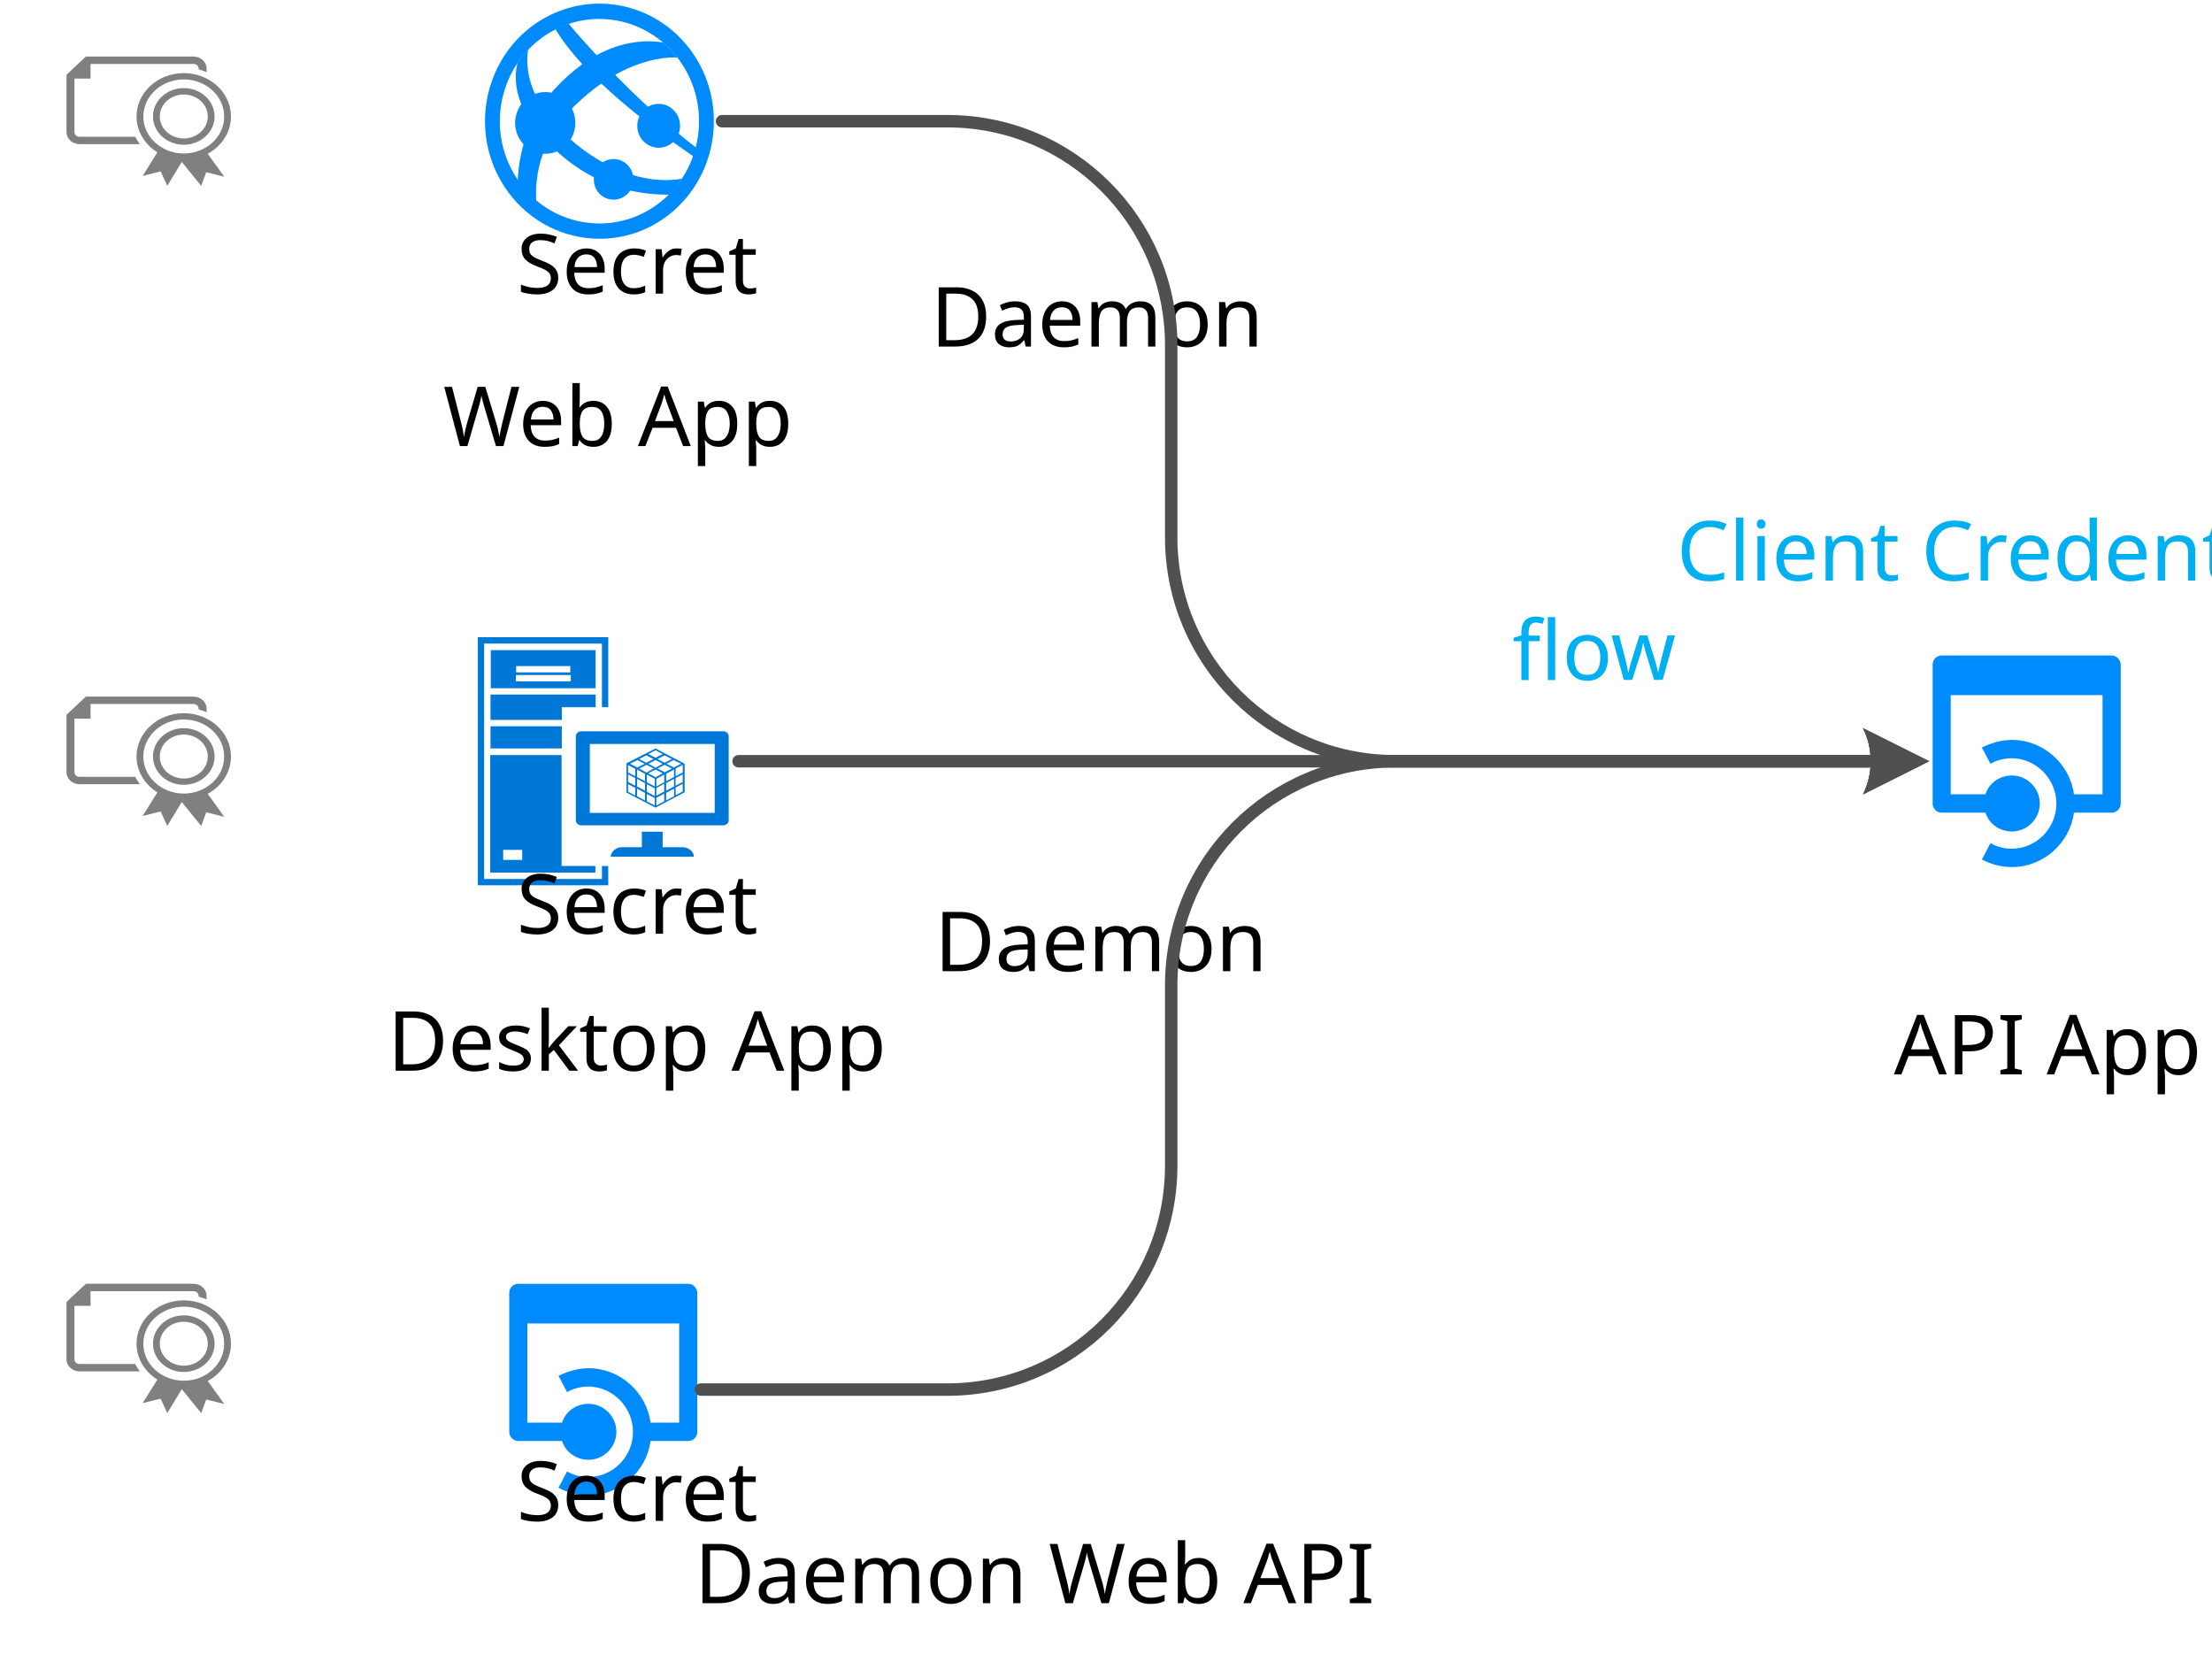
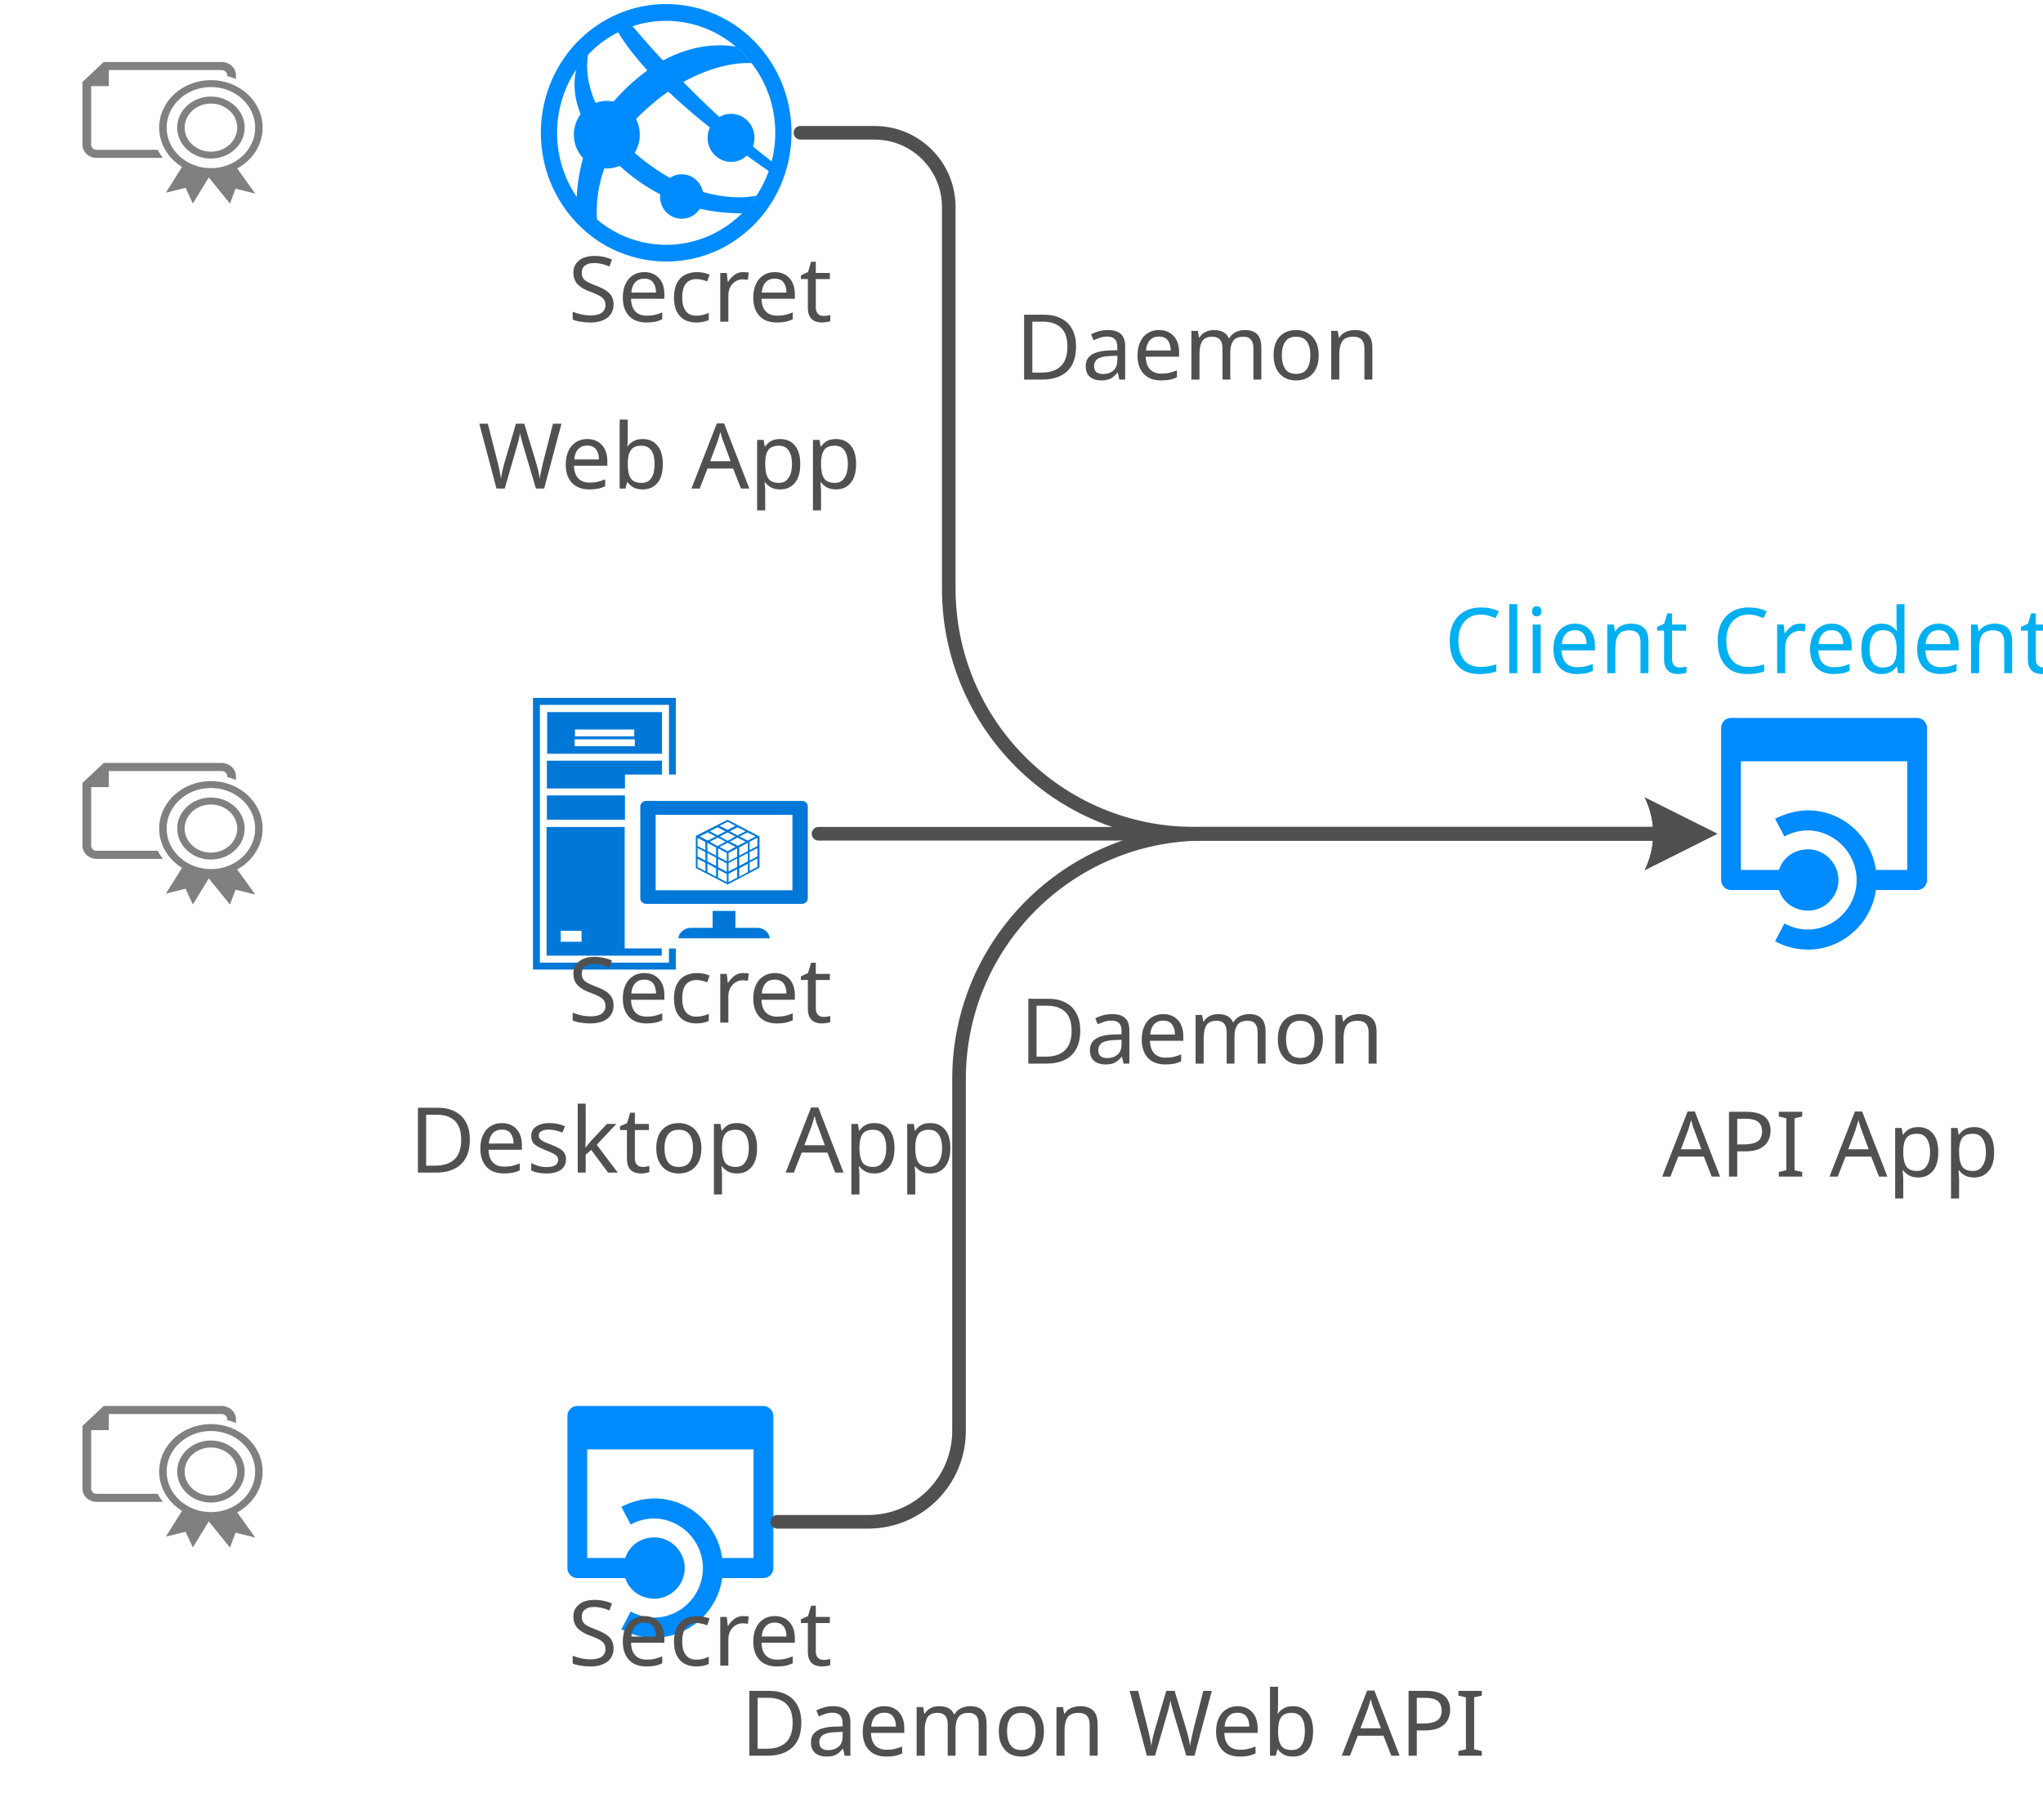
- <svg xmlns="http://www.w3.org/2000/svg" xmlns:ns1="http://schemas.microsoft.com/visio/2003/SVGExtensions/" xmlns:xlink="http://www.w3.org/1999/xlink" width="3.705in" height="2.782in" viewBox="0 0 266.755 200.301" xml:space="preserve" color-interpolation-filters="sRGB" class="st10">
+ <svg xmlns="http://www.w3.org/2000/svg" xmlns:ns1="http://schemas.microsoft.com/visio/2003/SVGExtensions/" xmlns:xlink="http://www.w3.org/1999/xlink" width="3.124in" height="2.782in" viewBox="0 0 224.944 200.301" xml:space="preserve" color-interpolation-filters="sRGB" class="st10">
  <ns1:documentProperties ns1:langID="1036" ns1:metric="true" ns1:viewMarkup="false">
    <ns1:userDefs>
      <ns1:ud ns1:nameU="msvConvertTheme" />
    </ns1:userDefs>
  </ns1:documentProperties>
  <style type="text/css">
	
		.st1 {fill:#008bfd;stroke:none;stroke-linecap:round;stroke-linejoin:round;stroke-width:0.75}
- 		.st2 {fill:#000000;font-family:Calibri;font-size:0.833em}
+ 		.st2 {fill:#505050;font-family:Segoe UI;font-size:0.833em}
		.st3 {font-size:1em}
		.st4 {fill:#0078d7;stroke:none;stroke-linecap:butt;stroke-width:0.637}
		.st5 {fill:#808080;stroke:none;stroke-linecap:round;stroke-linejoin:round;stroke-width:0.75}
		.st6 {marker-end:url(#mrkr5-90);stroke:#505050;stroke-linecap:round;stroke-linejoin:round;stroke-width:1.5}
		.st7 {fill:#505050;fill-opacity:1;stroke:#505050;stroke-opacity:1;stroke-width:0.373}
		.st8 {fill:none;stroke:none;stroke-linecap:round;stroke-linejoin:round;stroke-width:0.75}
- 		.st9 {fill:#00b0f0;font-family:Calibri;font-size:0.833em}
+ 		.st9 {fill:#00b0f0;font-family:Segoe UI;font-size:0.833em}
		.st10 {fill:none;fill-rule:evenodd;font-size:12px;overflow:visible;stroke-linecap:square;stroke-miterlimit:3}
	
	</style>
  <defs id="Markers">
    <g id="lend5">
      <path d="M 2 1 L 0 0 L 1.981 -0.993 C 1.672 -0.365 1.673 0.373 1.985 1 " style="stroke:none" />
    </g>
    <marker id="mrkr5-90" class="st7" ns1:arrowType="5" ns1:arrowSize="2" ns1:setback="4.69" refX="-4.69" orient="auto" markerUnits="strokeWidth" overflow="visible">
      <use xlink:href="#lend5" transform="scale(-2.68,-2.68) " />
    </marker>
  </defs>
  <g ns1:mID="0" ns1:index="1" ns1:groupContext="foregroundPage">
    <ns1:pageProperties ns1:drawingScale="0.0393701" ns1:pageScale="0.0393701" ns1:drawingUnits="24" ns1:shadowOffsetX="8.50394" ns1:shadowOffsetY="-8.50394" />
    <ns1:layer ns1:name="Azure" ns1:index="0" />
    <ns1:layer ns1:name="Connector" ns1:index="1" />
-     <g id="group1277-1" transform="translate(56.698,-171.515)" ns1:mID="1277" ns1:groupContext="group" ns1:layerMember="0">
-       <g id="group1278-2" ns1:mID="1278" ns1:groupContext="group" ns1:layerMember="0">
-         <g id="shape1279-3" ns1:mID="1279" ns1:groupContext="shape" ns1:layerMember="0">
+     <g id="group1001-1" transform="translate(57.7598,-171.515)" ns1:mID="1001" ns1:groupContext="group" ns1:layerMember="0">
+       <g id="group1002-2" ns1:mID="1002" ns1:groupContext="group" ns1:layerMember="0">
+         <g id="shape1003-3" ns1:mID="1003" ns1:groupContext="shape" ns1:layerMember="0">
          <path d="M22.89 195.92 C20.71 197.63 18.14 198.46 15.6 198.46 C11.99 198.46 8.42 196.8 6.05 193.63 C2.02 188.21          3.02 180.49 8.29 176.34 C10.47 174.62 13.04 173.8 15.58 173.8 C19.2 173.8 22.76 175.47 25.13 178.64          C29.16 184.04 28.16 191.78 22.89 195.92 ZM26.55 177.51 C23.83 173.86 19.73 171.95 15.58 171.95 C12.66          171.95 9.7 172.91 7.19 174.87 C1.15 179.64 0 188.53 4.64 194.75 C7.35 198.39 11.46 200.3 15.6 200.3          C18.53 200.3 21.49 199.36 23.99 197.38 C30.03 192.62 31.18 183.72 26.55 177.51 Z" class="st1" />
        </g>
      </g>
-       <g id="group1280-5" transform="translate(4.95554,-4.39536)" ns1:mID="1280" ns1:groupContext="group" ns1:layerMember="0">
-         <g id="group1281-6" transform="translate(0.341805,-0.176482)" ns1:mID="1281" ns1:groupContext="group" ns1:layerMember="0">
-           <g id="group1282-7" transform="translate(0.437248,3.12639E-13)" ns1:mID="1282" ns1:groupContext="group" ns1:layerMember="0">
-             <g id="shape1283-8" ns1:mID="1283" ns1:groupContext="shape" ns1:layerMember="0">
+       <g id="group1004-5" transform="translate(4.95554,-4.39536)" ns1:mID="1004" ns1:groupContext="group" ns1:layerMember="0">
+         <g id="group1005-6" transform="translate(0.341805,-0.176482)" ns1:mID="1005" ns1:groupContext="group" ns1:layerMember="0">
+           <g id="group1006-7" transform="translate(0.437248,3.41061E-13)" ns1:mID="1006" ns1:groupContext="group" ns1:layerMember="0">
+             <g id="shape1007-8" ns1:mID="1007" ns1:groupContext="shape" ns1:layerMember="0">
              <path d="M3.62 193.27 C2.82 192.46 2.18 191.69 1.66 190.92 C0.51 193.34 0.1 195.83 0 197.81 C0.11 197.97            0.11 198.09 0.23 198.25 C0.81 199 1.53 199.72 2.23 200.3 C2.13 198.68 2.27 196.03 3.62 193.27            Z" class="st1" />
            </g>
          </g>
-           <g id="shape1284-10" ns1:mID="1284" ns1:groupContext="shape" ns1:layerMember="0" transform="translate(3.29213,-8.97695)">
+           <g id="shape1008-10" ns1:mID="1008" ns1:groupContext="shape" ns1:layerMember="0" transform="translate(3.29213,-8.97695)">
            <path d="M4.94 192.81 C3.85 193.58 2.74 194.55 1.61 195.78 C0.99 196.45 0.46 197.14 0 197.83 C0.48 198.63           1.11 199.45 1.9 200.3 C2.49 199.44 3.22 198.58 4.1 197.73 C5.21 196.67 6.25 195.82 7.23 195.13           C6.43 194.37 5.65 193.6 4.94 192.81 Z" class="st1" />
          </g>
-           <g id="group1285-12" transform="translate(9.93516,-15.1958)" ns1:mID="1285" ns1:groupContext="group" ns1:layerMember="0">
-             <g id="shape1286-13" ns1:mID="1286" ns1:groupContext="shape" ns1:layerMember="0">
+           <g id="group1009-12" transform="translate(9.93516,-15.1958)" ns1:mID="1009" ns1:groupContext="group" ns1:layerMember="0">
+             <g id="shape1010-13" ns1:mID="1010" ns1:groupContext="shape" ns1:layerMember="0">
              <path d="M9.77 198.23 C9.25 197.54 8.66 196.95 8.04 196.4 C6.18 196.11 3.3 196.14 0 197.94 C0.76 198.78            1.51 199.56 2.24 200.3 C6.64 197.87 9.77 198.23 9.77 198.23 Z" class="st1" />
            </g>
          </g>
-           <g id="group1287-15" transform="translate(1.10162E-13,-9.38012)" ns1:mID="1287" ns1:groupContext="group" ns1:layerMember="0">
-             <g id="shape1288-16" ns1:mID="1288" ns1:groupContext="shape" ns1:layerMember="0">
+           <g id="group1011-15" transform="translate(1.10162E-13,-9.38012)" ns1:mID="1011" ns1:groupContext="group" ns1:layerMember="0">
+             <g id="shape1012-16" ns1:mID="1012" ns1:groupContext="shape" ns1:layerMember="0">
              <path d="M2.1 200.3 C2.44 199.61 2.84 198.92 3.29 198.24 C1.4 195.17 1.49 192.63 1.69 191.44 C1.22 191.95            0.78 192.48 0.4 193.05 C0.02 194.66 -0 197.21 2.1 200.3 Z" class="st1" />
            </g>
          </g>
-           <g id="group1289-18" transform="translate(4.05148,-0.740211)" ns1:mID="1289" ns1:groupContext="group" ns1:layerMember="0">
-             <g id="shape1290-19" ns1:mID="1290" ns1:groupContext="shape" ns1:layerMember="0">
+           <g id="group1013-18" transform="translate(4.05148,-0.740211)" ns1:mID="1013" ns1:groupContext="group" ns1:layerMember="0">
+             <g id="shape1014-19" ns1:mID="1014" ns1:groupContext="shape" ns1:layerMember="0">
              <path d="M3.41 194.19 C2.53 193.47 1.78 192.76 1.14 192.06 C0.68 192.71 0.31 193.37 0 194.01 C0.6 194.64            1.3 195.27 2.09 195.92 C7.01 199.92 11.9 200.3 14.65 200.3 C14.83 200.3 15.69 199.11 16.19            198.36 C14.96 198.62 9.7 199.3 3.41 194.19 Z" class="st1" />
            </g>
          </g>
-           <g id="group1291-21" transform="translate(2.10339,-7.03041)" ns1:mID="1291" ns1:groupContext="group" ns1:layerMember="0">
-             <g id="shape1292-22" ns1:mID="1292" ns1:groupContext="shape" ns1:layerMember="0">
+           <g id="group1015-21" transform="translate(2.10339,-7.03041)" ns1:mID="1015" ns1:groupContext="group" ns1:layerMember="0">
+             <g id="shape1016-22" ns1:mID="1016" ns1:groupContext="shape" ns1:layerMember="0">
              <path d="M0 197.95 C0.51 198.71 1.15 199.49 1.95 200.3 C2.26 199.66 2.64 199 3.09 198.35 C2.3 197.5 1.67            196.68 1.19 195.88 C0.72 196.57 0.33 197.27 0 197.95 Z" class="st1" />
            </g>
          </g>
-           <g id="group1293-24" transform="translate(10.5195,-5.3233)" ns1:mID="1293" ns1:groupContext="group" ns1:layerMember="0">
-             <g id="shape1294-25" ns1:mID="1294" ns1:groupContext="shape" ns1:layerMember="0">
+           <g id="group1017-24" transform="translate(10.5195,-5.3233)" ns1:mID="1017" ns1:groupContext="group" ns1:layerMember="0">
+             <g id="shape1018-25" ns1:mID="1018" ns1:groupContext="shape" ns1:layerMember="0">
              <path d="M0 191.48 C4.49 195.73 9.8 199.36 11.15 200.3 C11.29 199.95 11.38 199.61 11.48 199.25 C10.03            198.14 6.22 195.09 1.65 190.43 C1.12 190.72 0.57 191.07 0 191.48 Z" class="st1" />
            </g>
          </g>
-           <g id="group1295-27" transform="translate(4.98729,-16.4714)" ns1:mID="1295" ns1:groupContext="group" ns1:layerMember="0">
-             <g id="shape1296-28" ns1:mID="1296" ns1:groupContext="shape" ns1:layerMember="0">
+           <g id="group1019-27" transform="translate(4.98729,-16.4714)" ns1:mID="1019" ns1:groupContext="group" ns1:layerMember="0">
+             <g id="shape1020-28" ns1:mID="1020" ns1:groupContext="shape" ns1:layerMember="0">
              <path d="M4.95 199.21 C3.85 198.03 2.73 196.77 1.59 195.42 C1.04 195.59 0.51 195.82 0 196.08 C0.84 197.49            1.97 198.91 3.24 200.3 C3.82 199.88 4.38 199.52 4.95 199.21 Z" class="st1" />
            </g>
          </g>
-           <g id="shape1297-30" ns1:mID="1297" ns1:groupContext="shape" ns1:layerMember="0" transform="translate(8.13763,-14.0503)">
+           <g id="shape1021-30" ns1:mID="1021" ns1:groupContext="shape" ns1:layerMember="0" transform="translate(8.13763,-14.0503)">
            <path d="M1.87 196.76 C1.31 197.07 0.57 197.53 0 197.95 C0.72 198.73 1.45 199.54 2.25 200.3 C2.82 199.9 3.59           199.41 4.12 199.11 C3.38 198.38 2.63 197.6 1.87 196.76 Z" class="st1" />
          </g>
-           <g id="shape1298-32" ns1:mID="1298" ns1:groupContext="shape" ns1:layerMember="0" transform="translate(8.1369,-14.0039)">
+           <g id="shape1022-32" ns1:mID="1022" ns1:groupContext="shape" ns1:layerMember="0" transform="translate(8.1369,-14.0039)">
            <path d="M1.67 196.6 C1.1 196.91 0.57 197.31 0 197.73 C0.72 198.52 1.74 199.54 2.54 200.3 C3.11 199.9 3.59           199.49 4.12 199.19 C3.38 198.46 2.42 197.44 1.67 196.6 Z" class="st1" />
          </g>
        </g>
-         <g id="group1299-34" transform="translate(14.8617,-6.23662)" ns1:mID="1299" ns1:groupContext="group" ns1:layerMember="0">
-           <g id="shape1300-35" ns1:mID="1300" ns1:groupContext="shape" ns1:layerMember="0">
+         <g id="group1023-34" transform="translate(14.8617,-6.23662)" ns1:mID="1023" ns1:groupContext="group" ns1:layerMember="0">
+           <g id="shape1024-35" ns1:mID="1024" ns1:groupContext="shape" ns1:layerMember="0">
            <path d="M1.34 195.22 C0.22 196.1 0 197.77 0.86 198.92 C1.74 200.09 3.36 200.3 4.49 199.42 C5.61 198.54 5.83           196.87 4.97 195.71 C4.1 194.55 2.49 194.32 1.34 195.22 Z" class="st1" />
          </g>
        </g>
-         <g id="group1301-37" transform="translate(9.65099,-2.27374E-13)" ns1:mID="1301" ns1:groupContext="group" ns1:layerMember="0">
-           <g id="shape1302-38" ns1:mID="1302" ns1:groupContext="shape" ns1:layerMember="0">
+         <g id="group1025-37" transform="translate(9.65099,-1.98952E-13)" ns1:mID="1025" ns1:groupContext="group" ns1:layerMember="0">
+           <g id="shape1026-38" ns1:mID="1026" ns1:groupContext="shape" ns1:layerMember="0">
            <path d="M1.24 195.59 C0.2 196.41 -0 197.96 0.79 199.03 C1.6 200.1 3.1 200.3 4.15 199.48 C5.19 198.66 5.39           197.12 4.59 196.05 C3.79 194.97 2.29 194.77 1.24 195.59 Z" class="st1" />
          </g>
        </g>
-         <g id="group1303-40" transform="translate(0,-5.36433)" ns1:mID="1303" ns1:groupContext="group" ns1:layerMember="0">
-           <g id="shape1304-41" ns1:mID="1304" ns1:groupContext="shape" ns1:layerMember="0">
+         <g id="group1027-40" transform="translate(0,-5.36433)" ns1:mID="1027" ns1:groupContext="group" ns1:layerMember="0">
+           <g id="shape1028-41" ns1:mID="1028" ns1:groupContext="shape" ns1:layerMember="0">
            <path d="M1.89 193.14 C0.3 194.4 -0 196.72 1.21 198.35 C2.44 199.99 4.72 200.3 6.31 199.05 C7.9 197.8 8.2           195.47 6.98 193.82 C5.76 192.2 3.48 191.89 1.89 193.14 Z" class="st1" />
          </g>
        </g>
      </g>
-       <g id="shape1277-43" ns1:mID="1277" ns1:groupContext="groupContent" ns1:layerMember="0">
-         <ns1:textBlock ns1:margins="rect(4,4,4,4)" ns1:tabSpace="42.5197" />
-         <ns1:textRect cx="15.591" cy="216.303" width="47.95" height="32.004" />
-         <text x="-1.63" y="213.3" class="st2" ns1:langID="1033">
+       <g id="shape1001-43" ns1:mID="1001" ns1:groupContext="groupContent" ns1:layerMember="0">
+         <ns1:textBlock ns1:margins="rect(4,4,4,4)" ns1:tabSpace="42.5197" />
+         <ns1:textRect cx="15.591" cy="216.303" width="52.14" height="32.004" />
+         <text x="-3.14" y="213.3" class="st2" ns1:langID="1033">
          <ns1:paragraph ns1:horizAlign="1" />
          <ns1:tabList />Daemon<ns1:lf />
-           <tspan x="-3.25" dy="1.2em" class="st3">Web App</tspan>
+           <tspan x="-5.11" dy="1.2em" class="st3">Web App</tspan>
        </text>
      </g>
    </g>
-     <g id="shape1305-46" ns1:mID="1305" ns1:groupContext="shape" ns1:layerMember="0" transform="translate(233.067,-95.7592)">
+     <g id="shape1029-46" ns1:mID="1029" ns1:groupContext="shape" ns1:layerMember="0" transform="translate(189.503,-95.7592)">
      <ns1:textBlock ns1:margins="rect(4,4,4,4)" ns1:tabSpace="42.5197" />
-       <ns1:textRect cx="11.339" cy="216.303" width="44.7" height="32.004" />
+       <ns1:textRect cx="11.339" cy="216.303" width="48.21" height="32.004" />
      <path d="M21.59 174.79 L1.09 174.79 C0.49 174.79 0 175.28 0 175.89 L0 192.64 C0 193.25 0.49 193.74 1.09 193.74 L6.37        193.74 C6.79 195.09 8.06 196.01 9.58 196.01 C11.4 196.01 12.92 194.48 12.92 192.64 C12.92 190.8 11.4 189.26        9.58 189.26 C8.06 189.26 6.79 190.18 6.37 191.53 L2.18 191.53 L2.18 179.57 L20.49 179.57 L20.49 191.53 L17.04        191.53 C16.55 187.85 13.34 184.97 9.58 184.97 C8.31 184.97 7.03 185.34 5.94 185.89 L6.97 187.85 C7.7 187.42        8.67 187.18 9.52 187.18 C12.43 187.18 14.92 189.63 14.92 192.64 C14.92 195.64 12.49 198.09 9.52 198.09 C8.61        198.09 7.76 197.85 6.97 197.42 L5.94 199.38 C7.03 199.99 8.31 200.3 9.58 200.3 C13.34 200.3 16.55 197.42        17.04 193.74 L21.59 193.74 C22.19 193.74 22.68 193.25 22.68 192.64 L22.68 175.89 C22.68 175.34 22.19 174.79        21.59 174.79 Z" class="st1" />
-       <text x="-5.88" y="213.3" class="st2" ns1:langID="1033">
+       <text x="-7.39" y="213.3" class="st2" ns1:langID="1033">
        <ns1:paragraph ns1:horizAlign="1" />
        <ns1:tabList />Daemon<ns1:lf />
-         <tspan x="-4.67" dy="1.2em" class="st3" ns1:langID="16393">API App</tspan>
+         <tspan x="-6.49" dy="1.2em" class="st3" ns1:langID="16393">API App</tspan>
      </text>
    </g>
-     <g id="group1317-50" transform="translate(57.6226,-93.562)" ns1:mID="1317" ns1:groupContext="group">
-       <g id="shape1318-51" ns1:mID="1318" ns1:groupContext="shape">
+     <g id="group1030-50" transform="translate(58.6844,-93.562)" ns1:mID="1030" ns1:groupContext="group">
+       <g id="shape1031-51" ns1:mID="1031" ns1:groupContext="shape">
        <path d="M14.97 199.54 L0.76 199.54 L0.76 171.16 L14.97 171.16 L14.97 178.83 L15.73 178.83 L15.73 170.39 L0 170.39         L0 200.3 L15.73 200.3 L15.73 197.98 L14.97 197.98 L14.97 199.54 Z" class="st4" />
      </g>
-       <g id="shape1319-53" ns1:mID="1319" ns1:groupContext="shape" transform="translate(1.5606,-23.7593)">
+       <g id="shape1032-53" ns1:mID="1032" ns1:groupContext="shape" transform="translate(1.5606,-23.7593)">
        <path d="M12.64 195.71 L0 195.71 L0 200.3 L12.64 200.3 L12.64 195.71 ZM3.06 197.63 L9.59 197.63 L9.59 198.39 L3.06         198.39 L3.06 197.63 ZM9.65 199.47 L9.55 199.47 L3.12 199.47 L3.03 199.47 L3.03 198.71 L3.12 198.71 L9.55         198.71 L9.65 198.71 L9.65 199.47 Z" class="st4" />
      </g>
-       <g id="shape1320-55" ns1:mID="1320" ns1:groupContext="shape" transform="translate(1.52875,-19.9374)">
+       <g id="shape1033-55" ns1:mID="1033" ns1:groupContext="shape" transform="translate(1.52875,-19.9374)">
        <path d="M0 197.24 L0 200.3 L8.6 200.3 L8.6 198.77 L12.68 198.77 L12.68 197.24 L0 197.24 Z" class="st4" />
      </g>
-       <g id="shape1321-57" ns1:mID="1321" ns1:groupContext="shape" transform="translate(1.52875,-16.4978)">
+       <g id="shape1034-57" ns1:mID="1034" ns1:groupContext="shape" transform="translate(1.52875,-16.4978)">
        <rect x="0" y="197.626" width="8.599" height="2.675" class="st4" />
      </g>
-       <g id="shape1322-59" ns1:mID="1322" ns1:groupContext="shape" transform="translate(1.4969,-1.52875)">
+       <g id="shape1035-59" ns1:mID="1035" ns1:groupContext="shape" transform="translate(1.4969,-1.52875)">
        <path d="M0.03 200.3 L12.68 200.3 L12.68 199.5 L8.6 199.5 L8.6 186.13 L0 186.13 L0 200.3 L0.03 200.3 ZM1.56 197.56         L3.85 197.56 L3.85 198.77 L1.56 198.77 L1.56 197.56 Z" class="st4" />
      </g>
-       <g id="shape1323-61" ns1:mID="1323" ns1:groupContext="shape" transform="translate(16.02,-3.43969)">
+       <g id="shape1036-61" ns1:mID="1036" ns1:groupContext="shape" transform="translate(16.02,-3.43969)">
        <path d="M8.73 199.15 L6.27 199.15 L6.27 197.28 L3.76 197.28 L3.76 199.15 L1.31 199.15 C0.64 199.15 0 199.73 0 200.3         L10.03 200.3 C10.06 199.73 9.4 199.15 8.73 199.15 Z" class="st4" />
      </g>
-       <g id="shape1324-63" ns1:mID="1324" ns1:groupContext="shape" transform="translate(11.816,-7.22971)">
+       <g id="shape1037-63" ns1:mID="1037" ns1:groupContext="shape" transform="translate(11.816,-7.22971)">
        <path d="M17.77 188.96 L0.67 188.96 C0.32 188.96 0 189.22 0 189.57 L0 199.7 C0 200.01 0.29 200.3 0.67 200.3 L17.77         200.3 C18.12 200.3 18.44 200.05 18.44 199.7 L18.44 189.57 C18.44 189.22 18.15 188.96 17.77 188.96 ZM16.75         198.8 L1.69 198.8 L1.69 190.49 L16.75 190.49 L16.75 198.8 Z" class="st4" />
      </g>
-       <g id="shape1325-65" ns1:mID="1325" ns1:groupContext="shape" transform="translate(17.931,-9.36359)">
+       <g id="shape1038-65" ns1:mID="1038" ns1:groupContext="shape" transform="translate(17.931,-9.36359)">
        <path d="M7.01 198.45 L7.01 195.01 L3.5 193.17 L0 194.95 L0 198.49 L3.5 200.3 L7.01 198.45 ZM2.61 196.16 L3.5 195.71         L4.36 196.16 L3.5 196.64 L2.61 196.16 ZM2.64 195.01 L3.5 194.57 L4.36 195.01 L3.5 195.49 L2.64 195.01         ZM4.55 199.54 L3.6 200.05 L3.6 199.12 L4.55 198.61 L4.55 199.54 ZM4.55 198.36 L3.6 198.87 L3.6 197.94         L4.55 197.43 L4.55 198.36 ZM4.55 197.24 L3.6 197.75 L3.6 196.83 L4.55 196.32 L4.55 197.24 ZM3.73 195.59         L4.59 195.14 L5.48 195.59 L4.62 196.03 L3.73 195.59 ZM5.73 198.93 L4.78 199.44 L4.78 198.52 L5.73 198.01         L5.73 198.93 ZM5.73 197.75 L4.78 198.26 L4.78 197.34 L5.73 196.83 L5.73 197.75 ZM5.73 196.61 L4.78 197.12         L4.78 196.22 L5.73 195.71 L5.73 196.61 ZM6.78 198.36 L5.92 198.8 L5.92 197.88 L6.78 197.43 L6.78 198.36         ZM6.78 197.21 L5.92 197.66 L5.92 196.73 L6.78 196.29 L6.78 197.21 ZM6.78 196.07 L5.92 196.51 L5.92 195.59         L6.78 195.14 L6.78 196.07 ZM6.59 195.01 L5.7 195.46 L4.81 195.01 L5.67 194.57 L6.59 195.01 ZM5.48 194.44         L4.59 194.89 L3.73 194.44 L4.59 194 L5.48 194.44 ZM3.5 193.39 L4.36 193.84 L3.5 194.28 L2.61 193.84         L3.5 193.39 ZM2.39 194 L3.25 194.44 L2.39 194.89 L1.53 194.44 L2.39 194 ZM1.31 194.57 L2.2 195.01 L1.31         195.46 L0.41 195.01 L1.31 194.57 ZM1.05 198.84 L0.19 198.39 L0.19 197.47 L1.05 197.91 L1.05 198.84 ZM1.05         197.66 L0.19 197.21 L0.19 196.29 L1.05 196.73 L1.05 197.66 ZM1.05 196.51 L0.19 196.07 L0.19 195.17 L1.05         195.62 L1.05 196.51 ZM2.23 199.44 L1.27 198.93 L1.27 198.01 L2.23 198.52 L2.23 199.44 ZM2.23 198.26         L1.27 197.75 L1.27 196.83 L2.23 197.34 L2.23 198.26 ZM2.23 197.12 L1.27 196.61 L1.27 195.71 L2.23 196.22         L2.23 197.12 ZM1.53 195.59 L2.42 195.14 L3.28 195.59 L2.39 196.07 L1.53 195.59 ZM3.41 200.05 L2.45 199.54         L2.45 198.65 L3.41 199.15 L3.41 200.05 ZM3.41 198.9 L2.45 198.39 L2.45 197.47 L3.41 197.98 L3.41 198.9         ZM3.41 197.75 L2.45 197.24 L2.45 196.32 L3.41 196.83 L3.41 197.75 Z" class="st4" />
      </g>
-       <g id="shape1317-67" ns1:mID="1317" ns1:groupContext="groupContent">
+       <g id="shape1030-67" ns1:mID="1030" ns1:groupContext="groupContent">
        <ns1:textBlock ns1:margins="rect(0,0,0,0)" ns1:tabSpace="42.5197" ns1:verticalAlign="0" />
        <ns1:textRect cx="15.128" cy="216.615" width="67.07" height="29.906" />
-         <text x="-2.09" y="210.66" class="st2" ns1:langID="1033">
+         <text x="-3.6" y="210.66" class="st2" ns1:langID="1033">
          <ns1:paragraph ns1:horizAlign="1" />
          <ns1:tabList />Daemon<ns1:lf />
-           <tspan x="-10.88" dy="1.2em" class="st3">Desktop App</tspan>
+           <tspan x="-13.64" dy="1.2em" class="st3">Desktop App</tspan>
        </text>
      </g>
    </g>
-     <g id="group1337-70" transform="translate(8.01629,-177.893)" ns1:mID="1337" ns1:groupContext="group" ns1:layerMember="0">
-       <g id="shape1338-71" ns1:mID="1338" ns1:groupContext="shape" ns1:layerMember="0" transform="translate(-9.29257E-14,-5.02924)">
+     <g id="group1039-70" transform="translate(9.07811,-177.893)" ns1:mID="1039" ns1:groupContext="group" ns1:layerMember="0">
+       <g id="shape1040-71" ns1:mID="1040" ns1:groupContext="shape" ns1:layerMember="0" transform="translate(-9.29257E-14,-5.02924)">
        <path d="M8.29 199.41 L1.57 199.41 C1.23 199.41 0.96 199.16 0.96 198.84 L0.96 192.4 L2.9 192.4 L2.9 190.63 L15.32         190.63 C15.66 190.63 15.94 190.88 15.94 191.2 L15.94 191.29 C16.27 191.37 16.59 191.49 16.9 191.62 L16.9         191.2 C16.9 190.4 16.19 189.74 15.32 189.74 L2.34 189.74 L0 191.94 L0 198.84 C0 199.65 0.7 200.3 1.57         200.3 L8.85 200.3 C8.64 200.02 8.45 199.73 8.29 199.41 Z" class="st5" />
      </g>
-       <g id="group1339-73" transform="translate(8.44762,0)" ns1:mID="1339" ns1:groupContext="group" ns1:layerMember="0">
-         <g id="group1340-74" transform="translate(0.737786,0)" ns1:mID="1340" ns1:groupContext="group" ns1:layerMember="0">
-           <g id="shape1341-75" ns1:mID="1341" ns1:groupContext="shape" ns1:layerMember="0">
+       <g id="group1041-73" transform="translate(8.44762,2.84217E-14)" ns1:mID="1041" ns1:groupContext="group" ns1:layerMember="0">
+         <g id="group1042-74" transform="translate(0.737786,2.84217E-14)" ns1:mID="1042" ns1:groupContext="group" ns1:layerMember="0">
+           <g id="shape1043-75" ns1:mID="1043" ns1:groupContext="shape" ns1:layerMember="0">
            <path d="M7.5 195.94 L9.84 199.2 L7.67 198.66 L7.06 200.3 L4.72 197.42 L2.97 200.3 L2.17 198.56 L0 199.1           L2.14 195.68 C2.14 195.68 2.72 196.6 4.83 196.6 C6.93 196.6 7.5 195.94 7.5 195.94 Z" class="st5" />
          </g>
        </g>
-         <g id="group1342-77" transform="translate(1.9839,-4.95422)" ns1:mID="1342" ns1:groupContext="group" ns1:layerMember="0">
-           <g id="shape1343-78" ns1:mID="1343" ns1:groupContext="shape" ns1:layerMember="0">
+         <g id="group1044-77" transform="translate(1.9839,-4.95422)" ns1:mID="1044" ns1:groupContext="group" ns1:layerMember="0">
+           <g id="shape1045-78" ns1:mID="1045" ns1:groupContext="shape" ns1:layerMember="0">
            <path d="M3.71 200.3 C1.67 200.3 0 198.77 0 196.89 C-0 195 1.67 193.47 3.71 193.47 C5.76 193.47 7.43 195           7.43 196.89 C7.43 198.77 5.76 200.3 3.71 200.3 ZM3.71 194.24 C2.12 194.24 0.82 195.43 0.82 196.89           C0.82 198.35 2.12 199.54 3.71 199.54 C5.31 199.54 6.61 198.35 6.61 196.89 C6.61 195.43 5.31           194.24 3.71 194.24 Z" class="st5" />
          </g>
        </g>
-         <g id="group1344-80" transform="translate(0,-3.14179)" ns1:mID="1344" ns1:groupContext="group" ns1:layerMember="0">
-           <g id="shape1345-81" ns1:mID="1345" ns1:groupContext="shape" ns1:layerMember="0">
+         <g id="group1046-80" transform="translate(0,-3.14179)" ns1:mID="1046" ns1:groupContext="group" ns1:layerMember="0">
+           <g id="shape1047-81" ns1:mID="1047" ns1:groupContext="shape" ns1:layerMember="0">
            <path d="M5.7 200.3 C2.56 200.3 0 197.96 0 195.08 C0 192.19 2.56 189.85 5.7 189.85 C8.84 189.85 11.39 192.19           11.39 195.08 C11.39 197.96 8.84 200.3 5.7 200.3 ZM5.7 190.61 C3.01 190.61 0.82 192.62 0.82 195.08           C0.82 197.54 3.01 199.54 5.7 199.54 C8.39 199.54 10.57 197.54 10.57 195.08 C10.57 192.62 8.39           190.61 5.7 190.61 Z" class="st5" />
          </g>
        </g>
      </g>
-       <g id="shape1337-83" ns1:mID="1337" ns1:groupContext="groupContent" ns1:layerMember="0">
-         <ns1:textBlock ns1:margins="rect(4,4,4,4)" ns1:tabSpace="42.5197" />
-         <ns1:textRect cx="9.921" cy="210.303" width="35.88" height="20.004" />
-         <text x="-2.88" y="213.3" class="st2" ns1:langID="1033">
+       <g id="shape1039-83" ns1:mID="1039" ns1:groupContext="groupContent" ns1:layerMember="0">
+         <ns1:textBlock ns1:margins="rect(4,4,4,4)" ns1:tabSpace="42.5197" />
+         <ns1:textRect cx="9.921" cy="210.303" width="38" height="20.004" />
+         <text x="-3.71" y="213.3" class="st2" ns1:langID="1033">
          <ns1:paragraph ns1:horizAlign="1" />
          <ns1:tabList />Secret</text>
      </g>
    </g>
-     <g id="shape1346-85" ns1:mID="1346" ns1:groupContext="shape" ns1:layerMember="1;0" transform="translate(87.0703,-185.688)">
-       <path d="M0 200.3 L27.17 200.3 A27 27 0 0 1 54.17 227.3 L54.17 250.47 A27 27 -180 0 0 81.17 277.47 L138.53 277.47" class="st6" />
-     </g>
-     <g id="shape1348-91" ns1:mID="1348" ns1:groupContext="shape" ns1:layerMember="1;0" transform="translate(89.0646,-101.429)">
-       <path d="M0 193.21 L136.54 193.21" class="st6" />
-     </g>
-     <g id="shape1350-96" ns1:mID="1350" ns1:groupContext="shape" ns1:layerMember="0" transform="translate(61.4123,-20.0036)">
+     <g id="shape1048-85" ns1:mID="1048" ns1:groupContext="shape" ns1:layerMember="1;0" transform="translate(88.1321,-185.688)">
+       <path d="M0 200.3 L8.17 200.3 A8.166 8.166 0 0 1 16.33 208.47 L16.33 250.47 A27 27 -180 0 0 43.33 277.47 L93.9 277.47" class="st6" />
+     </g>
+     <g id="shape1049-91" ns1:mID="1049" ns1:groupContext="shape" ns1:layerMember="1;0" transform="translate(90.1265,-115.602)">
+       <path d="M0 207.39 L91.91 207.39" class="st6" />
+     </g>
+     <g id="shape1050-96" ns1:mID="1050" ns1:groupContext="shape" ns1:layerMember="0" transform="translate(62.4741,-20.0036)">
      <ns1:textBlock ns1:margins="rect(4,4,4,4)" ns1:tabSpace="42.5197" />
-       <ns1:textRect cx="11.339" cy="210.303" width="81.82" height="20.004" />
+       <ns1:textRect cx="11.339" cy="210.303" width="88.85" height="20.004" />
      <path d="M21.59 174.79 L1.09 174.79 C0.49 174.79 0 175.28 0 175.89 L0 192.64 C0 193.25 0.49 193.74 1.09 193.74 L6.37        193.74 C6.79 195.09 8.06 196.01 9.58 196.01 C11.4 196.01 12.92 194.48 12.92 192.64 C12.92 190.8 11.4 189.26        9.58 189.26 C8.06 189.26 6.79 190.18 6.37 191.53 L2.18 191.53 L2.18 179.57 L20.49 179.57 L20.49 191.53 L17.04        191.53 C16.55 187.85 13.34 184.97 9.58 184.97 C8.31 184.97 7.03 185.34 5.94 185.89 L6.97 187.85 C7.7 187.42        8.67 187.18 9.52 187.18 C12.43 187.18 14.92 189.63 14.92 192.64 C14.92 195.64 12.49 198.09 9.52 198.09 C8.61        198.09 7.76 197.85 6.97 197.42 L5.94 199.38 C7.03 199.99 8.31 200.3 9.58 200.3 C13.34 200.3 16.55 197.42        17.04 193.74 L21.59 193.74 C22.19 193.74 22.68 193.25 22.68 192.64 L22.68 175.89 C22.68 175.34 22.19 174.79        21.59 174.79 Z" class="st1" />
-       <text x="-24.44" y="213.3" class="st2" ns1:langID="1033">
+       <text x="-27.71" y="213.3" class="st2" ns1:langID="1033">
        <ns1:paragraph ns1:horizAlign="1" />
        <ns1:tabList />Daemon Web API</text>
    </g>
-     <g id="group1385-99" transform="translate(8.01629,-100.72)" ns1:mID="1385" ns1:groupContext="group" ns1:layerMember="0">
-       <g id="shape1386-100" ns1:mID="1386" ns1:groupContext="shape" ns1:layerMember="0" transform="translate(-9.29257E-14,-5.02924)">
+     <g id="group1051-99" transform="translate(9.07811,-100.72)" ns1:mID="1051" ns1:groupContext="group" ns1:layerMember="0">
+       <g id="shape1052-100" ns1:mID="1052" ns1:groupContext="shape" ns1:layerMember="0" transform="translate(-9.29257E-14,-5.02924)">
        <path d="M8.29 199.41 L1.57 199.41 C1.23 199.41 0.96 199.16 0.96 198.84 L0.96 192.4 L2.9 192.4 L2.9 190.63 L15.32         190.63 C15.66 190.63 15.94 190.88 15.94 191.2 L15.94 191.29 C16.27 191.37 16.59 191.49 16.9 191.62 L16.9         191.2 C16.9 190.4 16.19 189.74 15.32 189.74 L2.34 189.74 L0 191.94 L0 198.84 C0 199.65 0.7 200.3 1.57         200.3 L8.85 200.3 C8.64 200.02 8.45 199.73 8.29 199.41 Z" class="st5" />
      </g>
-       <g id="group1387-102" transform="translate(8.44762,0)" ns1:mID="1387" ns1:groupContext="group" ns1:layerMember="0">
-         <g id="group1388-103" transform="translate(0.737786,0)" ns1:mID="1388" ns1:groupContext="group" ns1:layerMember="0">
-           <g id="shape1389-104" ns1:mID="1389" ns1:groupContext="shape" ns1:layerMember="0">
+       <g id="group1053-102" transform="translate(8.44762,2.84217E-14)" ns1:mID="1053" ns1:groupContext="group" ns1:layerMember="0">
+         <g id="group1054-103" transform="translate(0.737786,2.84217E-14)" ns1:mID="1054" ns1:groupContext="group" ns1:layerMember="0">
+           <g id="shape1055-104" ns1:mID="1055" ns1:groupContext="shape" ns1:layerMember="0">
            <path d="M7.5 195.94 L9.84 199.2 L7.67 198.66 L7.06 200.3 L4.72 197.42 L2.97 200.3 L2.17 198.56 L0 199.1           L2.14 195.68 C2.14 195.68 2.72 196.6 4.83 196.6 C6.93 196.6 7.5 195.94 7.5 195.94 Z" class="st5" />
          </g>
        </g>
-         <g id="group1390-106" transform="translate(1.9839,-4.95422)" ns1:mID="1390" ns1:groupContext="group" ns1:layerMember="0">
-           <g id="shape1391-107" ns1:mID="1391" ns1:groupContext="shape" ns1:layerMember="0">
+         <g id="group1056-106" transform="translate(1.9839,-4.95422)" ns1:mID="1056" ns1:groupContext="group" ns1:layerMember="0">
+           <g id="shape1057-107" ns1:mID="1057" ns1:groupContext="shape" ns1:layerMember="0">
            <path d="M3.71 200.3 C1.67 200.3 0 198.77 0 196.89 C-0 195 1.67 193.47 3.71 193.47 C5.76 193.47 7.43 195           7.43 196.89 C7.43 198.77 5.76 200.3 3.71 200.3 ZM3.71 194.24 C2.12 194.24 0.82 195.43 0.82 196.89           C0.82 198.35 2.12 199.54 3.71 199.54 C5.31 199.54 6.61 198.35 6.61 196.89 C6.61 195.43 5.31           194.24 3.71 194.24 Z" class="st5" />
          </g>
        </g>
-         <g id="group1392-109" transform="translate(0,-3.14179)" ns1:mID="1392" ns1:groupContext="group" ns1:layerMember="0">
-           <g id="shape1393-110" ns1:mID="1393" ns1:groupContext="shape" ns1:layerMember="0">
+         <g id="group1058-109" transform="translate(0,-3.14179)" ns1:mID="1058" ns1:groupContext="group" ns1:layerMember="0">
+           <g id="shape1059-110" ns1:mID="1059" ns1:groupContext="shape" ns1:layerMember="0">
            <path d="M5.7 200.3 C2.56 200.3 0 197.96 0 195.08 C0 192.19 2.56 189.85 5.7 189.85 C8.84 189.85 11.39 192.19           11.39 195.08 C11.39 197.96 8.84 200.3 5.7 200.3 ZM5.7 190.61 C3.01 190.61 0.82 192.62 0.82 195.08           C0.82 197.54 3.01 199.54 5.7 199.54 C8.39 199.54 10.57 197.54 10.57 195.08 C10.57 192.62 8.39           190.61 5.7 190.61 Z" class="st5" />
          </g>
        </g>
      </g>
-       <g id="shape1385-112" ns1:mID="1385" ns1:groupContext="groupContent" ns1:layerMember="0">
-         <ns1:textBlock ns1:margins="rect(4,4,4,4)" ns1:tabSpace="42.5197" />
-         <ns1:textRect cx="9.921" cy="210.303" width="35.88" height="20.004" />
-         <text x="-2.88" y="213.3" class="st2" ns1:langID="1033">
+       <g id="shape1051-112" ns1:mID="1051" ns1:groupContext="groupContent" ns1:layerMember="0">
+         <ns1:textBlock ns1:margins="rect(4,4,4,4)" ns1:tabSpace="42.5197" />
+         <ns1:textRect cx="9.921" cy="210.303" width="38" height="20.004" />
+         <text x="-3.71" y="213.3" class="st2" ns1:langID="1033">
          <ns1:paragraph ns1:horizAlign="1" />
          <ns1:tabList />Secret</text>
      </g>
    </g>
-     <g id="group1416-114" transform="translate(8.01629,-29.9249)" ns1:mID="1416" ns1:groupContext="group" ns1:layerMember="0">
-       <g id="shape1417-115" ns1:mID="1417" ns1:groupContext="shape" ns1:layerMember="0" transform="translate(-9.29257E-14,-5.02924)">
+     <g id="group1060-114" transform="translate(9.07811,-29.9249)" ns1:mID="1060" ns1:groupContext="group" ns1:layerMember="0">
+       <g id="shape1061-115" ns1:mID="1061" ns1:groupContext="shape" ns1:layerMember="0" transform="translate(-9.29257E-14,-5.02924)">
        <path d="M8.29 199.41 L1.57 199.41 C1.23 199.41 0.96 199.16 0.96 198.84 L0.96 192.4 L2.9 192.4 L2.9 190.63 L15.32         190.63 C15.66 190.63 15.94 190.88 15.94 191.2 L15.94 191.29 C16.27 191.37 16.59 191.49 16.9 191.62 L16.9         191.2 C16.9 190.4 16.19 189.74 15.32 189.74 L2.34 189.74 L0 191.94 L0 198.84 C0 199.65 0.7 200.3 1.57         200.3 L8.85 200.3 C8.64 200.02 8.45 199.73 8.29 199.41 Z" class="st5" />
      </g>
-       <g id="group1418-117" transform="translate(8.44762,0)" ns1:mID="1418" ns1:groupContext="group" ns1:layerMember="0">
-         <g id="group1419-118" transform="translate(0.737786,0)" ns1:mID="1419" ns1:groupContext="group" ns1:layerMember="0">
-           <g id="shape1420-119" ns1:mID="1420" ns1:groupContext="shape" ns1:layerMember="0">
+       <g id="group1062-117" transform="translate(8.44762,2.84217E-14)" ns1:mID="1062" ns1:groupContext="group" ns1:layerMember="0">
+         <g id="group1063-118" transform="translate(0.737786,2.84217E-14)" ns1:mID="1063" ns1:groupContext="group" ns1:layerMember="0">
+           <g id="shape1064-119" ns1:mID="1064" ns1:groupContext="shape" ns1:layerMember="0">
            <path d="M7.5 195.94 L9.84 199.2 L7.67 198.66 L7.06 200.3 L4.72 197.42 L2.97 200.3 L2.17 198.56 L0 199.1           L2.14 195.68 C2.14 195.68 2.72 196.6 4.83 196.6 C6.93 196.6 7.5 195.94 7.5 195.94 Z" class="st5" />
          </g>
        </g>
-         <g id="group1421-121" transform="translate(1.9839,-4.95422)" ns1:mID="1421" ns1:groupContext="group" ns1:layerMember="0">
-           <g id="shape1422-122" ns1:mID="1422" ns1:groupContext="shape" ns1:layerMember="0">
+         <g id="group1065-121" transform="translate(1.9839,-4.95422)" ns1:mID="1065" ns1:groupContext="group" ns1:layerMember="0">
+           <g id="shape1066-122" ns1:mID="1066" ns1:groupContext="shape" ns1:layerMember="0">
            <path d="M3.71 200.3 C1.67 200.3 0 198.77 0 196.89 C-0 195 1.67 193.47 3.71 193.47 C5.76 193.47 7.43 195           7.43 196.89 C7.43 198.77 5.76 200.3 3.71 200.3 ZM3.71 194.24 C2.12 194.24 0.82 195.43 0.82 196.89           C0.82 198.35 2.12 199.54 3.71 199.54 C5.31 199.54 6.61 198.35 6.61 196.89 C6.61 195.43 5.31           194.24 3.71 194.24 Z" class="st5" />
          </g>
        </g>
-         <g id="group1423-124" transform="translate(0,-3.14179)" ns1:mID="1423" ns1:groupContext="group" ns1:layerMember="0">
-           <g id="shape1424-125" ns1:mID="1424" ns1:groupContext="shape" ns1:layerMember="0">
+         <g id="group1067-124" transform="translate(0,-3.14179)" ns1:mID="1067" ns1:groupContext="group" ns1:layerMember="0">
+           <g id="shape1068-125" ns1:mID="1068" ns1:groupContext="shape" ns1:layerMember="0">
            <path d="M5.7 200.3 C2.56 200.3 0 197.96 0 195.08 C0 192.19 2.56 189.85 5.7 189.85 C8.84 189.85 11.39 192.19           11.39 195.08 C11.39 197.96 8.84 200.3 5.7 200.3 ZM5.7 190.61 C3.01 190.61 0.82 192.62 0.82 195.08           C0.82 197.54 3.01 199.54 5.7 199.54 C8.39 199.54 10.57 197.54 10.57 195.08 C10.57 192.62 8.39           190.61 5.7 190.61 Z" class="st5" />
          </g>
        </g>
      </g>
-       <g id="shape1416-127" ns1:mID="1416" ns1:groupContext="groupContent" ns1:layerMember="0">
-         <ns1:textBlock ns1:margins="rect(4,4,4,4)" ns1:tabSpace="42.5197" />
-         <ns1:textRect cx="9.921" cy="210.303" width="35.88" height="20.004" />
-         <text x="-2.88" y="213.3" class="st2" ns1:langID="1033">
+       <g id="shape1060-127" ns1:mID="1060" ns1:groupContext="groupContent" ns1:layerMember="0">
+         <ns1:textBlock ns1:margins="rect(4,4,4,4)" ns1:tabSpace="42.5197" />
+         <ns1:textRect cx="9.921" cy="210.303" width="38" height="20.004" />
+         <text x="-3.71" y="213.3" class="st2" ns1:langID="1033">
          <ns1:paragraph ns1:horizAlign="1" />
          <ns1:tabList />Secret</text>
      </g>
    </g>
-     <g id="shape1507-129" ns1:mID="1507" ns1:groupContext="shape" ns1:layerMember="1;0" transform="translate(84.521,-32.7595)">
-       <path d="M0 200.3 L29.72 200.3 A27 27 -180 0 0 56.72 173.3 L56.72 151.55 A27 27 0 0 1 83.72 124.55 L141.08 124.55" class="st6" />
-     </g>
-     <g id="shape1658-134" ns1:mID="1658" ns1:groupContext="shape" transform="translate(151.019,-117.302)">
+     <g id="shape1070-129" ns1:mID="1070" ns1:groupContext="shape" ns1:layerMember="1;0" transform="translate(85.5828,-32.7595)">
+       <path d="M0 200.3 L10.01 200.3 A10.008 10.008 -180 0 0 20.01 190.29 L20.01 151.55 A27 27 0 0 1 47.01 124.55 L96.45        124.55" class="st6" />
+     </g>
+     <g id="shape1215-134" ns1:mID="1215" ns1:groupContext="shape" transform="translate(104.464,-119.188)">
      <ns1:textBlock ns1:margins="rect(4,4,4,4)" ns1:tabSpace="42.5197" />
-       <ns1:textRect cx="40.242" cy="190.301" width="80.49" height="20" />
-       <rect x="0" y="180.301" width="80.483" height="20" class="st8" />
-       <text x="4.4" y="187.3" class="st9" ns1:langID="1033">
+       <ns1:textRect cx="57.104" cy="190.301" width="114.21" height="20" />
+       <rect x="0" y="180.301" width="114.207" height="20" class="st8" />
+       <text x="7.77" y="193.3" class="st9" ns1:langID="1033">
        <ns1:paragraph ns1:horizAlign="1" />
-         <ns1:tabList />Client Credentials<ns1:lf />
-         <tspan x="31.36" dy="1.2em" class="st3">flow</tspan>
-       </text>
+         <ns1:tabList />Client Credentials flow</text>
    </g>
  </g>
</svg>
